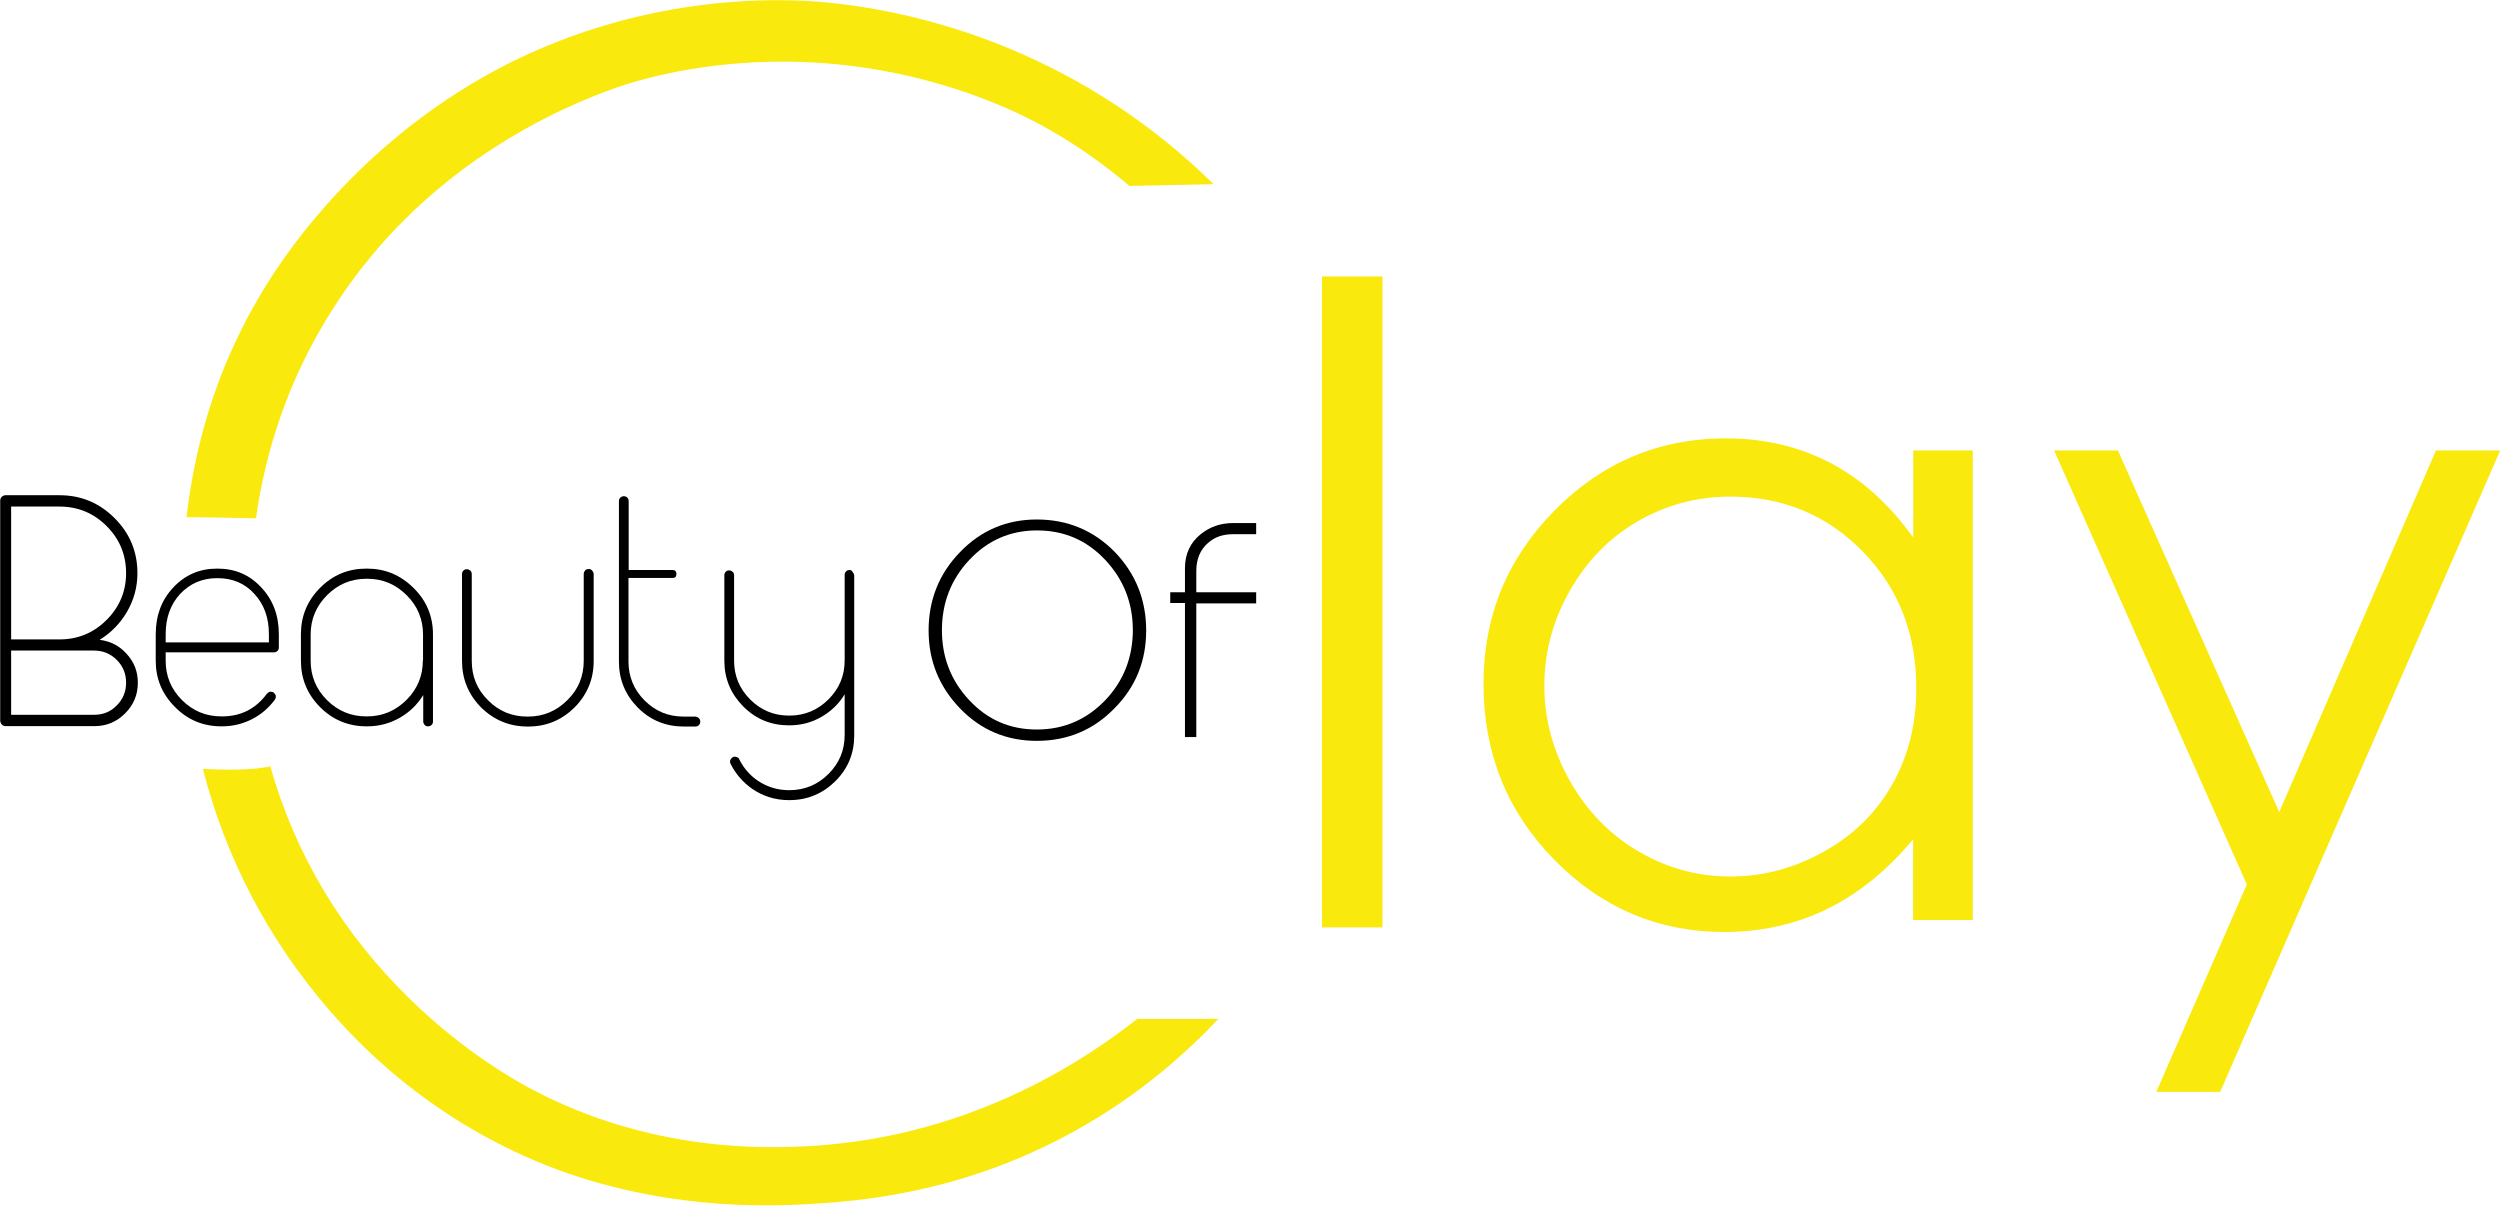
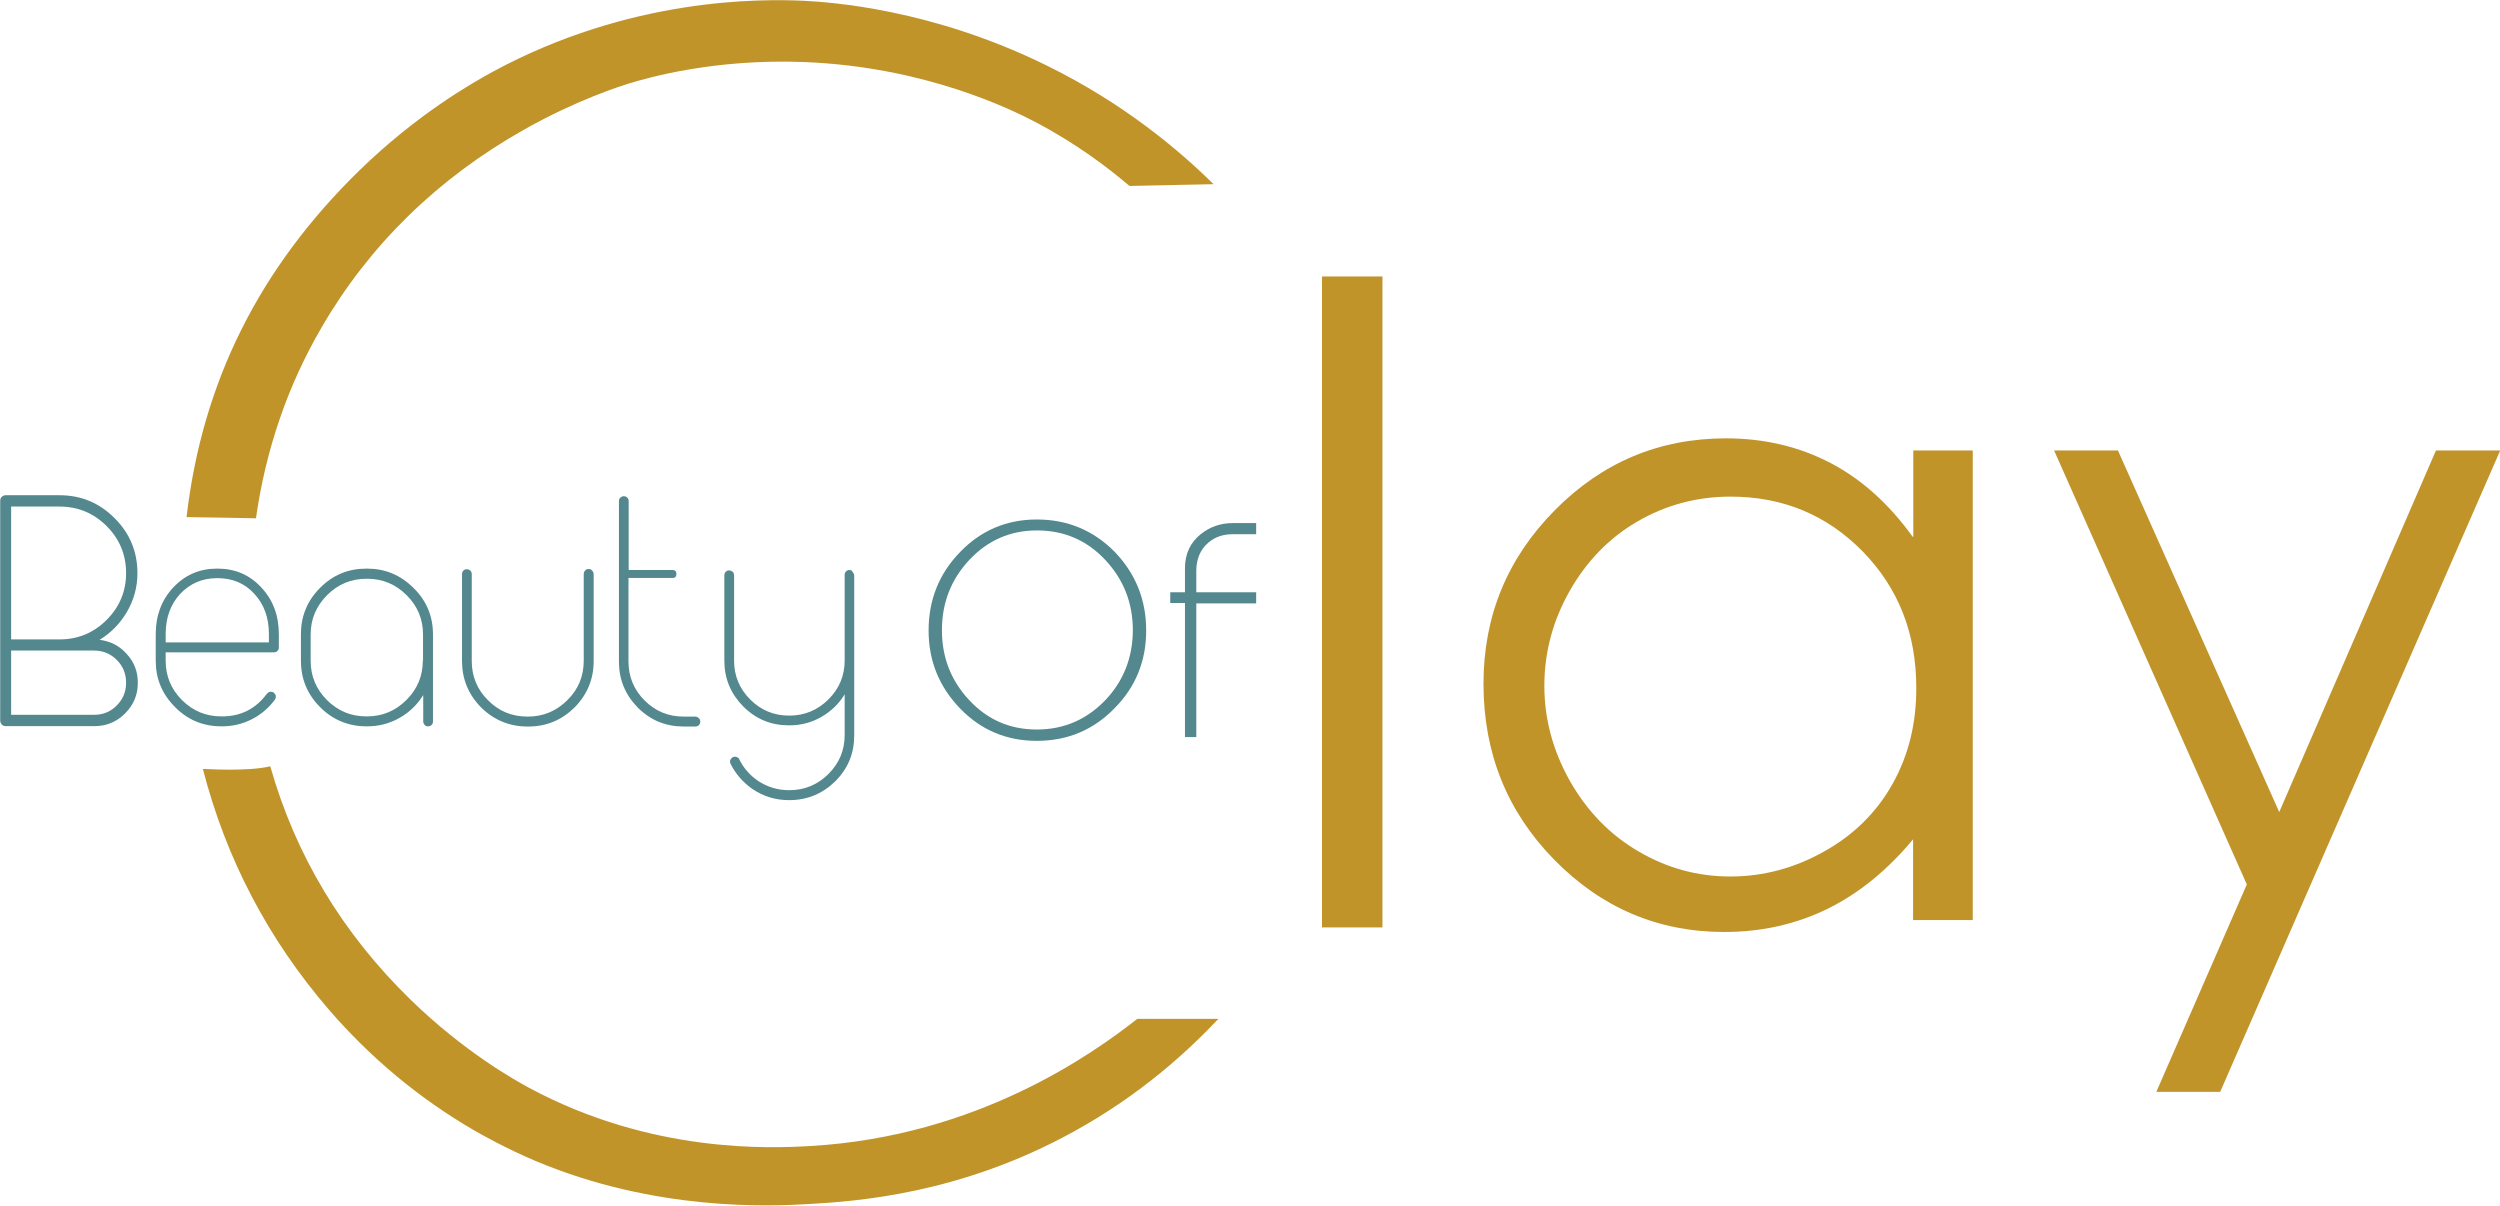
<svg xmlns="http://www.w3.org/2000/svg" width="1257" height="606">
  <rect width="100" height="100" fill="none" />
  <style type="text/css">  
- 	.st1{fill:#F9E90D;}
+ 	.st1{fill:rgb(192,148,41);}
+ 	.st2{fill:rgb(83,136,142);}
</style>
  <g class="currentLayer">
    <path class="st1" d="M161.6 164.8c24.1-41.6 58.5-75.2 102.2-99.8 26.3-14.8 48.2-21.7 52.7-23.1 8.6-2.6 42.3-12.5 87.9-10.7 61.2 2.4 104.7 24.2 115.7 29.9 21.2 11.1 37.1 23.3 47.8 32.4 14.1-0.3 28.2-0.6 42.3-0.9 -17.3-17-44.8-40.4-83.6-59.5 -58.1-28.7-109-32-122.4-32.7 -21.7-1-87.3-1.8-156.5 35.7 -10.8 5.9-38.1 21.5-66.8 49.4 -50.5 49.2-79.2 106.5-87.1 174.5 11.6 0.1 23.3 0.4 34.9 0.6C133.6 226.1 144.6 194 161.6 164.8z" />
    <path class="st1" d="M407.7 576.2c-20.4 1.2-80 3.9-141.6-29.2 -7.2-3.9-32.7-18.1-59.6-44.3 -34.5-33.6-58-72.9-70.6-117.4 -6.6 1.5-13.7 1.6-20.3 1.7 -4.6 0-9.1-0.2-13.6-0.4 11.6 45.1 32.8 85.6 63.4 121.1 21.2 24.5 45.5 44.6 72.4 60.3 4.5 2.6 16.3 9.3 31.4 15.7 60.5 25.5 118 22.8 137.4 21.7 24-1.4 76.1-4.9 133.2-36.4 34-18.7 57.8-40.8 72.8-56.7H571.8C549.9 529.5 491.8 571.3 407.7 576.2z" />
    <rect x="664.7" y="139" class="st1" width="30.4" height="327.3" />
    <path class="st1" d="M961.7 269.9c-11.9-16.5-25.6-28.9-41.3-37.1 -15.7-8.2-33.2-12.4-52.6-12.4 -33.6 0-62.3 12.1-86.1 36.2 -23.9 24.2-35.8 53.2-35.8 87.2 0 34.7 11.8 64.2 35.5 88.4 23.7 24.2 52.2 36.4 85.6 36.4 18.8 0 36.1-3.9 52-11.7 15.8-7.8 30.1-19.5 42.9-34.9v40.6h30V226.5h-29.9V269.9zM951.6 394.1c-8 14.3-19.5 25.7-34.4 34 -14.9 8.4-30.6 12.6-47.2 12.6 -16.5 0-31.9-4.2-46.3-12.7 -14.4-8.4-25.8-20.3-34.4-35.4 -8.5-15.2-12.8-31.1-12.8-47.7 0-16.8 4.2-32.7 12.7-47.7 8.5-15 19.8-26.7 34.1-35 14.3-8.3 29.9-12.5 46.8-12.5 26.3 0 48.4 9.2 66.4 27.5 18 18.4 27 41.2 27 68.5C963.6 363.7 959.6 379.8 951.6 394.1z" />
    <polygon class="st1" points="1224.8 226.5 1146 408.3 1064.9 226.5 1032.8 226.5 1129.7 444.7 1084.2 549 1116.3 549 1257.1 226.5 " />
-     <path d="M63.8 307.7c3.5-6 5.3-12.5 5.3-19.5 0-10.8-3.8-20-11.5-27.7 -7.7-7.7-16.9-11.5-27.7-11.5H2.8c-0.7 0-1.4 0.3-1.9 0.8 -0.6 0.6-0.8 1.2-0.8 2v110.5c0 0.7 0.3 1.4 0.8 2 0.6 0.6 1.2 0.8 2 0.8h44.6c6 0 11.1-2.1 15.4-6.4 4.3-4.3 6.4-9.4 6.4-15.4 0-5.6-1.8-10.4-5.6-14.5 -3.6-4.1-8.2-6.4-13.6-7.1C55.8 318.2 60.4 313.5 63.8 307.7zM58.7 331.8c3.2 3.2 4.7 7 4.7 11.5 0 4.5-1.6 8.3-4.7 11.4 -3.1 3.2-6.9 4.7-11.4 4.7h-41.7v-32.3h41.7C51.8 327.1 55.6 328.7 58.7 331.8zM29.9 321.5h-24.3v-66.8h24.3c9.3 0 17.2 3.3 23.7 9.8 6.6 6.6 9.8 14.5 9.8 23.7 0 9.1-3.3 17-9.8 23.5C47.1 318.2 39.2 321.5 29.9 321.5z" />
-     <path d="M109.4 285.9h-0.3c-8.8 0-16.1 3.2-22 9.5 -5.9 6.3-8.8 14.1-8.8 23.5v13.3c0 9.1 3.2 16.8 9.7 23.3 6.4 6.5 14.2 9.7 23.3 9.7h0.4c5.3 0 10.2-1.2 14.8-3.5 4.6-2.3 8.5-5.6 11.7-9.9 0.4-0.5 0.5-1.1 0.5-1.8 -0.1-0.7-0.5-1.2-1-1.7 -0.5-0.4-1.1-0.5-1.8-0.5 -0.7 0.1-1.2 0.5-1.7 1 -5.6 7.6-13.1 11.4-22.5 11.4h-0.4c-7.7 0-14.3-2.7-19.8-8.2 -5.5-5.5-8.2-12.1-8.2-19.8v-4.2h54.4c0.7 0 1.3-0.2 1.8-0.7 0.5-0.5 0.7-1.1 0.7-1.8v-6.6c0-9.4-2.9-17.2-8.8-23.5C125.5 289 118.2 285.9 109.4 285.9zM135.3 323h-52v-4.2c0-8.1 2.4-14.9 7.3-20.2 4.9-5.2 11.1-7.9 18.5-7.9h0.3c7.5 0 13.7 2.6 18.5 7.9 4.9 5.3 7.3 12 7.3 20.2V323z" />
-     <path d="M184.6 285.9h-0.4c-9.1 0-16.8 3.2-23.2 9.6 -6.5 6.5-9.7 14.3-9.7 23.4v13.3c0 9.1 3.2 16.9 9.7 23.4 6.4 6.4 14.2 9.6 23.3 9.6h0.4c5.8 0 11.2-1.4 16.3-4.3 4.9-2.8 8.8-6.6 11.8-11.4v13.3c0 0.6 0.3 1.2 0.7 1.7 0.4 0.5 1 0.7 1.7 0.7 0.7 0 1.3-0.2 1.8-0.7 0.5-0.5 0.7-1 0.7-1.7v-43.8c0-9.1-3.2-16.9-9.7-23.3C201.4 289.1 193.6 285.9 184.6 285.9zM212.6 332.1c0 7.7-2.7 14.3-8.2 19.8 -5.5 5.5-12.1 8.3-19.8 8.3h-0.4c-7.7 0-14.3-2.7-19.8-8.2 -5.5-5.5-8.2-12.1-8.2-19.8v-13.2c0-7.7 2.8-14.3 8.3-19.8 5.5-5.5 12.1-8.2 19.8-8.2h0.4c7.7 0 14.3 2.8 19.8 8.3 5.5 5.5 8.2 12.1 8.2 19.8V332.1z" />
-     <path d="M296 286.1c-0.7 0-1.3 0.2-1.8 0.7 -0.4 0.5-0.7 1.1-0.7 1.8v43.6c0 7.8-2.7 14.4-8.2 19.8 -5.5 5.5-12.1 8.3-19.8 8.3h-0.3c-7.8 0-14.4-2.7-19.8-8.2 -5.5-5.4-8.2-12-8.2-19.8v-43.6c0-0.7-0.2-1.3-0.7-1.8 -0.5-0.4-1.1-0.7-1.8-0.7 -0.7 0-1.2 0.2-1.7 0.7 -0.5 0.5-0.7 1.1-0.7 1.8v43.6c0 9.1 3.2 16.9 9.6 23.4 6.5 6.4 14.3 9.6 23.4 9.6h0.3c9.1 0 16.8-3.2 23.3-9.6 6.4-6.5 9.6-14.3 9.6-23.3v-43.6c0-0.7-0.2-1.3-0.7-1.8C297.3 286.3 296.7 286.1 296 286.1z" />
-     <path d="M349.5 360.3h-5.8c-7.7 0-14.2-2.7-19.6-8.1 -5.4-5.4-8.1-12-8.1-19.6v-42h22.1c1.4 0 2-0.7 2-2 0-1.4-0.7-2-2-2h-22v-34.6c0-0.7-0.2-1.3-0.7-1.8 -0.5-0.5-1.1-0.7-1.8-0.7 -0.7 0-1.2 0.3-1.7 0.7 -0.5 0.5-0.7 1.1-0.7 1.8v80.7c0 9 3.2 16.7 9.5 23.1 6.4 6.4 14.1 9.5 23.1 9.5h5.8c0.7 0 1.3-0.2 1.8-0.7 0.4-0.4 0.7-1 0.7-1.7 0-0.7-0.2-1.3-0.7-1.8C350.7 360.5 350.1 360.3 349.5 360.3z" />
-     <path d="M427.1 286.6c-0.6 0-1.2 0.2-1.7 0.7 -0.5 0.5-0.7 1.1-0.7 1.8v42.9c0 7.7-2.7 14.2-8.1 19.6 -5.4 5.4-12 8.2-19.6 8.2h-0.3c-7.6 0-14.1-2.7-19.5-8.1 -5.4-5.4-8.1-11.9-8.1-19.5v-42.9c0-0.7-0.2-1.3-0.7-1.8 -0.5-0.4-1.1-0.7-1.8-0.7 -0.7 0-1.2 0.2-1.7 0.7 -0.5 0.5-0.7 1.1-0.7 1.8v42.9c0 9 3.2 16.6 9.5 23 6.4 6.4 14 9.5 23 9.5h0.3c5.7 0 11.1-1.4 16.1-4.3 4.8-2.8 8.7-6.5 11.6-11.3v20.4c0 7.7-2.7 14.2-8.1 19.6 -5.4 5.4-12 8.2-19.6 8.2h-0.3c-5.7 0-10.9-1.6-15.6-4.7 -4.1-2.8-7.2-6.4-9.4-10.8 -0.2-0.6-0.7-1-1.4-1.2 -0.6-0.2-1.2-0.2-1.8 0.1 -0.6 0.3-1 0.8-1.3 1.4 -0.2 0.6-0.2 1.2 0.1 1.9 2.6 5.2 6.3 9.4 11 12.7 5.5 3.7 11.6 5.6 18.3 5.6h0.3c9 0 16.7-3.2 23.1-9.5 6.4-6.4 9.5-14 9.5-23v-80.2c0-0.7-0.2-1.3-0.7-1.8C428.4 286.8 427.8 286.6 427.1 286.6z" />
-     <path d="M521.3 261.2c-15.2 0-28.1 5.5-38.6 16.4 -10.5 10.8-15.8 24-15.8 39.4 0 15.3 5.3 28.3 15.9 39.3 10.5 10.8 23.3 16.2 38.5 16.2 15.5 0 28.5-5.5 39.1-16.4 10.6-10.7 15.9-23.7 15.9-39.1 0-15.4-5.3-28.6-15.9-39.6C549.7 266.6 536.6 261.2 521.3 261.2zM555.6 352.2c-9.4 9.7-20.8 14.6-34.3 14.6 -13.5 0-24.8-4.9-34-14.8 -9.2-9.8-13.7-21.6-13.7-35.1 0-13.8 4.6-25.6 13.8-35.4 9.2-9.8 20.5-14.8 34-14.8 13.6 0 25 4.9 34.3 14.8 9.3 9.9 13.9 21.7 13.9 35.5C569.5 330.7 564.9 342.5 555.6 352.2z" />
-     <path d="M607.5 272.9c3.3-2.9 7.4-4.3 12.4-4.3h11.7v-5.6h-11.7c-6.2 0-11.6 1.9-16.2 5.6 -5.2 4.2-7.9 9.9-7.9 17v6.5 5.7h-7.4v5.4h7.4v67.4h5.7v-67.2h30.1v-5.6h-30.1v-10.7C601.5 281.1 603.5 276.3 607.5 272.9z" />
+     <path class="st2" d="M63.8 307.7c3.5-6 5.3-12.5 5.3-19.5 0-10.8-3.8-20-11.5-27.7 -7.7-7.7-16.9-11.5-27.7-11.5H2.8c-0.7 0-1.4 0.3-1.9 0.8 -0.6 0.6-0.8 1.2-0.8 2v110.5c0 0.7 0.3 1.4 0.8 2 0.6 0.6 1.2 0.8 2 0.8h44.6c6 0 11.1-2.1 15.4-6.4 4.3-4.3 6.4-9.4 6.4-15.4 0-5.6-1.8-10.4-5.6-14.5 -3.6-4.1-8.2-6.4-13.6-7.1C55.8 318.2 60.4 313.5 63.8 307.7zM58.7 331.8c3.2 3.2 4.7 7 4.7 11.5 0 4.5-1.6 8.3-4.7 11.4 -3.1 3.2-6.9 4.7-11.4 4.7h-41.7v-32.3h41.7C51.8 327.1 55.6 328.7 58.7 331.8zM29.9 321.5h-24.3v-66.8h24.3c9.3 0 17.2 3.3 23.7 9.8 6.6 6.6 9.8 14.5 9.8 23.7 0 9.1-3.3 17-9.8 23.5C47.1 318.2 39.2 321.5 29.9 321.5z" />
+     <path class="st2" d="M109.4 285.9h-0.3c-8.8 0-16.1 3.2-22 9.5 -5.9 6.3-8.8 14.1-8.8 23.5v13.3c0 9.1 3.2 16.8 9.7 23.3 6.4 6.5 14.2 9.7 23.3 9.7h0.4c5.3 0 10.2-1.2 14.8-3.5 4.6-2.3 8.5-5.6 11.7-9.9 0.4-0.5 0.5-1.1 0.5-1.8 -0.1-0.7-0.5-1.2-1-1.7 -0.5-0.4-1.1-0.5-1.8-0.5 -0.7 0.1-1.2 0.5-1.7 1 -5.6 7.6-13.1 11.4-22.5 11.4h-0.4c-7.7 0-14.3-2.7-19.8-8.2 -5.5-5.5-8.2-12.1-8.2-19.8v-4.2h54.4c0.7 0 1.3-0.2 1.8-0.7 0.5-0.5 0.7-1.1 0.7-1.8v-6.6c0-9.4-2.9-17.2-8.8-23.5C125.5 289 118.2 285.9 109.4 285.9zM135.3 323h-52v-4.2c0-8.1 2.4-14.9 7.3-20.2 4.9-5.2 11.1-7.9 18.5-7.9h0.3c7.5 0 13.7 2.6 18.5 7.9 4.9 5.3 7.3 12 7.3 20.2V323z" />
+     <path class="st2" d="M184.6 285.9h-0.4c-9.1 0-16.8 3.2-23.2 9.6 -6.5 6.5-9.7 14.3-9.7 23.4v13.3c0 9.1 3.2 16.9 9.7 23.4 6.4 6.4 14.2 9.6 23.3 9.6h0.4c5.8 0 11.2-1.4 16.3-4.3 4.9-2.8 8.8-6.6 11.8-11.4v13.3c0 0.6 0.3 1.2 0.7 1.7 0.4 0.5 1 0.7 1.7 0.7 0.7 0 1.3-0.2 1.8-0.7 0.5-0.5 0.7-1 0.7-1.7v-43.8c0-9.1-3.2-16.9-9.7-23.3C201.4 289.1 193.6 285.9 184.6 285.9zM212.6 332.1c0 7.7-2.7 14.3-8.2 19.8 -5.5 5.5-12.1 8.3-19.8 8.3h-0.4c-7.7 0-14.3-2.7-19.8-8.2 -5.5-5.5-8.2-12.1-8.2-19.8v-13.2c0-7.7 2.8-14.3 8.3-19.8 5.5-5.5 12.1-8.2 19.8-8.2h0.4c7.7 0 14.3 2.8 19.8 8.3 5.5 5.5 8.2 12.1 8.2 19.8V332.1z" />
+     <path class="st2" d="M296 286.1c-0.7 0-1.3 0.2-1.8 0.7 -0.4 0.5-0.7 1.1-0.7 1.8v43.6c0 7.8-2.7 14.4-8.2 19.8 -5.5 5.5-12.1 8.3-19.8 8.3h-0.3c-7.8 0-14.4-2.7-19.8-8.2 -5.5-5.4-8.2-12-8.2-19.8v-43.6c0-0.7-0.2-1.3-0.7-1.8 -0.5-0.4-1.1-0.7-1.8-0.7 -0.7 0-1.2 0.2-1.7 0.7 -0.5 0.5-0.7 1.1-0.7 1.8v43.6c0 9.1 3.2 16.9 9.6 23.4 6.5 6.4 14.3 9.6 23.4 9.6h0.3c9.1 0 16.8-3.2 23.3-9.6 6.4-6.5 9.6-14.3 9.6-23.3v-43.6c0-0.7-0.2-1.3-0.7-1.8C297.3 286.3 296.7 286.1 296 286.1z" />
+     <path class="st2" d="M349.5 360.3h-5.8c-7.7 0-14.2-2.7-19.6-8.1 -5.4-5.4-8.1-12-8.1-19.6v-42h22.1c1.4 0 2-0.7 2-2 0-1.4-0.7-2-2-2h-22v-34.6c0-0.7-0.2-1.3-0.7-1.8 -0.5-0.5-1.1-0.7-1.8-0.7 -0.7 0-1.2 0.3-1.7 0.7 -0.5 0.5-0.7 1.1-0.7 1.8v80.7c0 9 3.2 16.7 9.5 23.1 6.4 6.4 14.1 9.5 23.1 9.5h5.8c0.7 0 1.3-0.2 1.8-0.7 0.4-0.4 0.7-1 0.7-1.7 0-0.7-0.2-1.3-0.7-1.8C350.7 360.5 350.1 360.3 349.5 360.3z" />
+     <path class="st2" d="M427.1 286.6c-0.6 0-1.2 0.2-1.7 0.7 -0.5 0.5-0.7 1.1-0.7 1.8v42.9c0 7.7-2.7 14.2-8.1 19.6 -5.4 5.4-12 8.2-19.6 8.2h-0.3c-7.6 0-14.1-2.7-19.5-8.1 -5.4-5.4-8.1-11.9-8.1-19.5v-42.9c0-0.7-0.2-1.3-0.7-1.8 -0.5-0.4-1.1-0.7-1.8-0.7 -0.7 0-1.2 0.2-1.7 0.7 -0.5 0.5-0.7 1.1-0.7 1.8v42.9c0 9 3.2 16.6 9.5 23 6.4 6.4 14 9.5 23 9.5h0.3c5.7 0 11.1-1.4 16.1-4.3 4.8-2.8 8.7-6.5 11.6-11.3v20.4c0 7.7-2.7 14.2-8.1 19.6 -5.4 5.4-12 8.2-19.6 8.2h-0.3c-5.7 0-10.9-1.6-15.6-4.7 -4.1-2.8-7.2-6.4-9.4-10.8 -0.2-0.6-0.7-1-1.4-1.2 -0.6-0.2-1.2-0.2-1.8 0.1 -0.6 0.3-1 0.8-1.3 1.4 -0.2 0.6-0.2 1.2 0.1 1.9 2.6 5.2 6.3 9.4 11 12.7 5.5 3.7 11.6 5.6 18.3 5.6h0.3c9 0 16.7-3.2 23.1-9.5 6.4-6.4 9.5-14 9.5-23v-80.2c0-0.7-0.2-1.3-0.7-1.8C428.4 286.8 427.8 286.6 427.1 286.6z" />
+     <path class="st2" d="M521.3 261.2c-15.2 0-28.1 5.5-38.6 16.4 -10.5 10.8-15.8 24-15.8 39.4 0 15.3 5.3 28.3 15.9 39.3 10.5 10.8 23.3 16.2 38.5 16.2 15.5 0 28.5-5.5 39.1-16.4 10.6-10.7 15.9-23.7 15.9-39.1 0-15.4-5.3-28.6-15.9-39.6C549.7 266.6 536.6 261.2 521.3 261.2zM555.6 352.2c-9.4 9.7-20.8 14.6-34.3 14.6 -13.5 0-24.8-4.9-34-14.8 -9.2-9.8-13.7-21.6-13.7-35.1 0-13.8 4.6-25.6 13.8-35.4 9.2-9.8 20.5-14.8 34-14.8 13.6 0 25 4.9 34.3 14.8 9.3 9.9 13.9 21.7 13.9 35.5C569.5 330.7 564.9 342.5 555.6 352.2z" />
+     <path class="st2" d="M607.5 272.9c3.3-2.9 7.4-4.3 12.4-4.3h11.7v-5.6h-11.7c-6.2 0-11.6 1.9-16.2 5.6 -5.2 4.2-7.9 9.9-7.9 17v6.5 5.7h-7.4v5.4h7.4v67.4h5.7v-67.2h30.1v-5.6h-30.1v-10.7C601.5 281.1 603.5 276.3 607.5 272.9z" />
  </g>
</svg>
